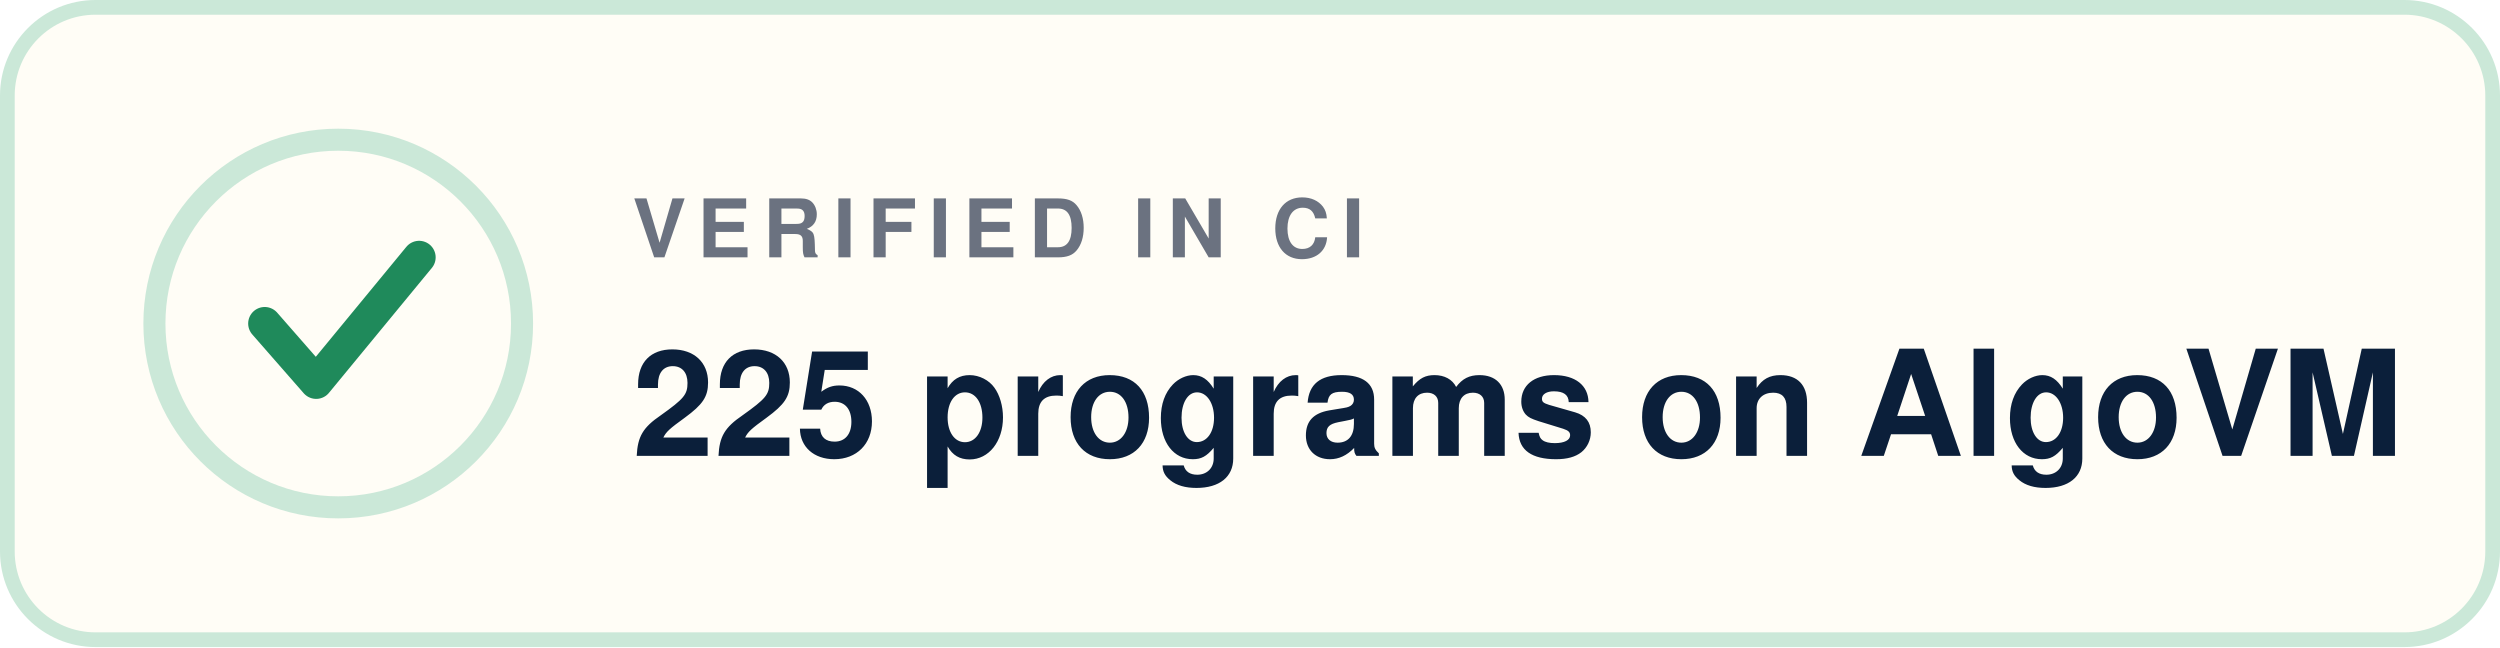
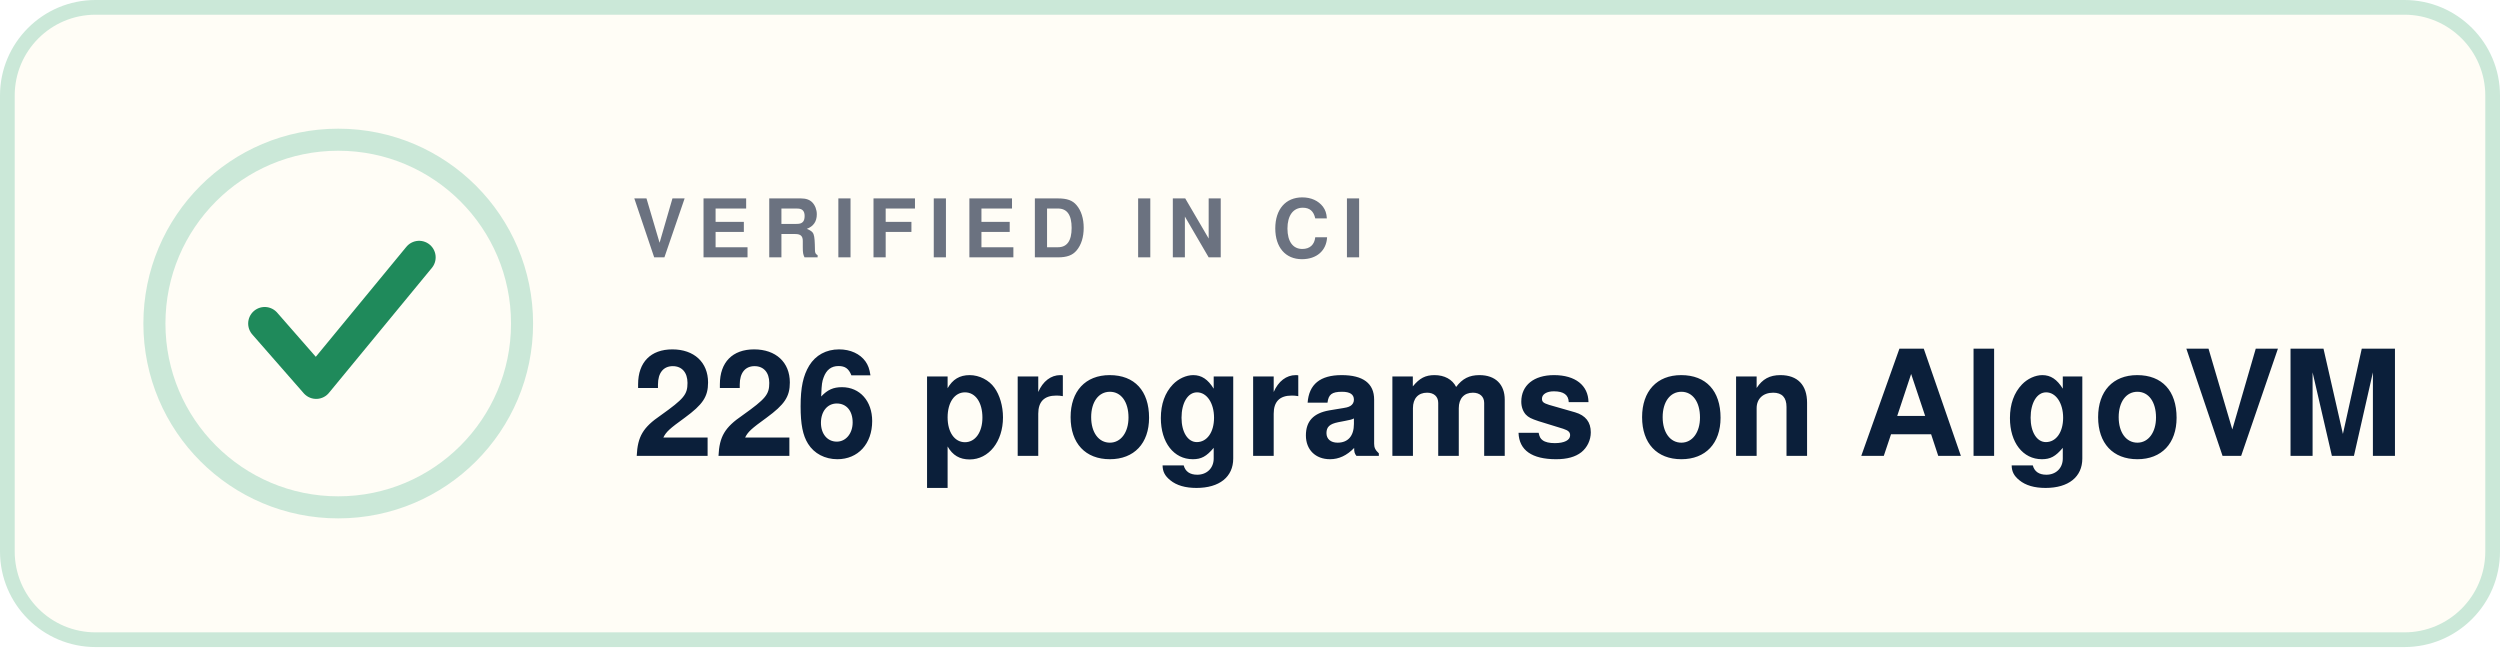
- <svg xmlns="http://www.w3.org/2000/svg" width="340" height="88" viewBox="0 0 340 88" role="img" aria-label="Verified in CI: 225 programs on AlgoVM">
+ <svg xmlns="http://www.w3.org/2000/svg" width="340" height="88" viewBox="0 0 340 88" role="img" aria-label="Verified in CI: 226 programs on AlgoVM">
  <rect x="1" y="1" width="338" height="86" rx="12" fill="#FFFDF6" stroke="#CBE8D8" stroke-width="2" />
  <circle cx="46" cy="44" r="25" fill="none" stroke="#CBE8D8" stroke-width="3" />
  <g transform="translate(46,44)">
    <path d="M-10,0 L-3,8 L11,-9" fill="none" stroke="#1F8A5B" stroke-width="4.5" stroke-linecap="round" stroke-linejoin="round" />
  </g>
  <text x="86" y="35" font-family="'Segoe UI',Helvetica,Arial,sans-serif" font-size="11" font-weight="700" fill="#6B7280" letter-spacing="1.6">VERIFIED IN CI</text>
-   <text x="86" y="62" font-family="'Segoe UI',Helvetica,Arial,sans-serif" font-size="20" font-weight="700" fill="#0B1F3A">225 programs on AlgoVM</text>
+   <text x="86" y="62" font-family="'Segoe UI',Helvetica,Arial,sans-serif" font-size="20" font-weight="700" fill="#0B1F3A">226 programs on AlgoVM</text>
</svg>
